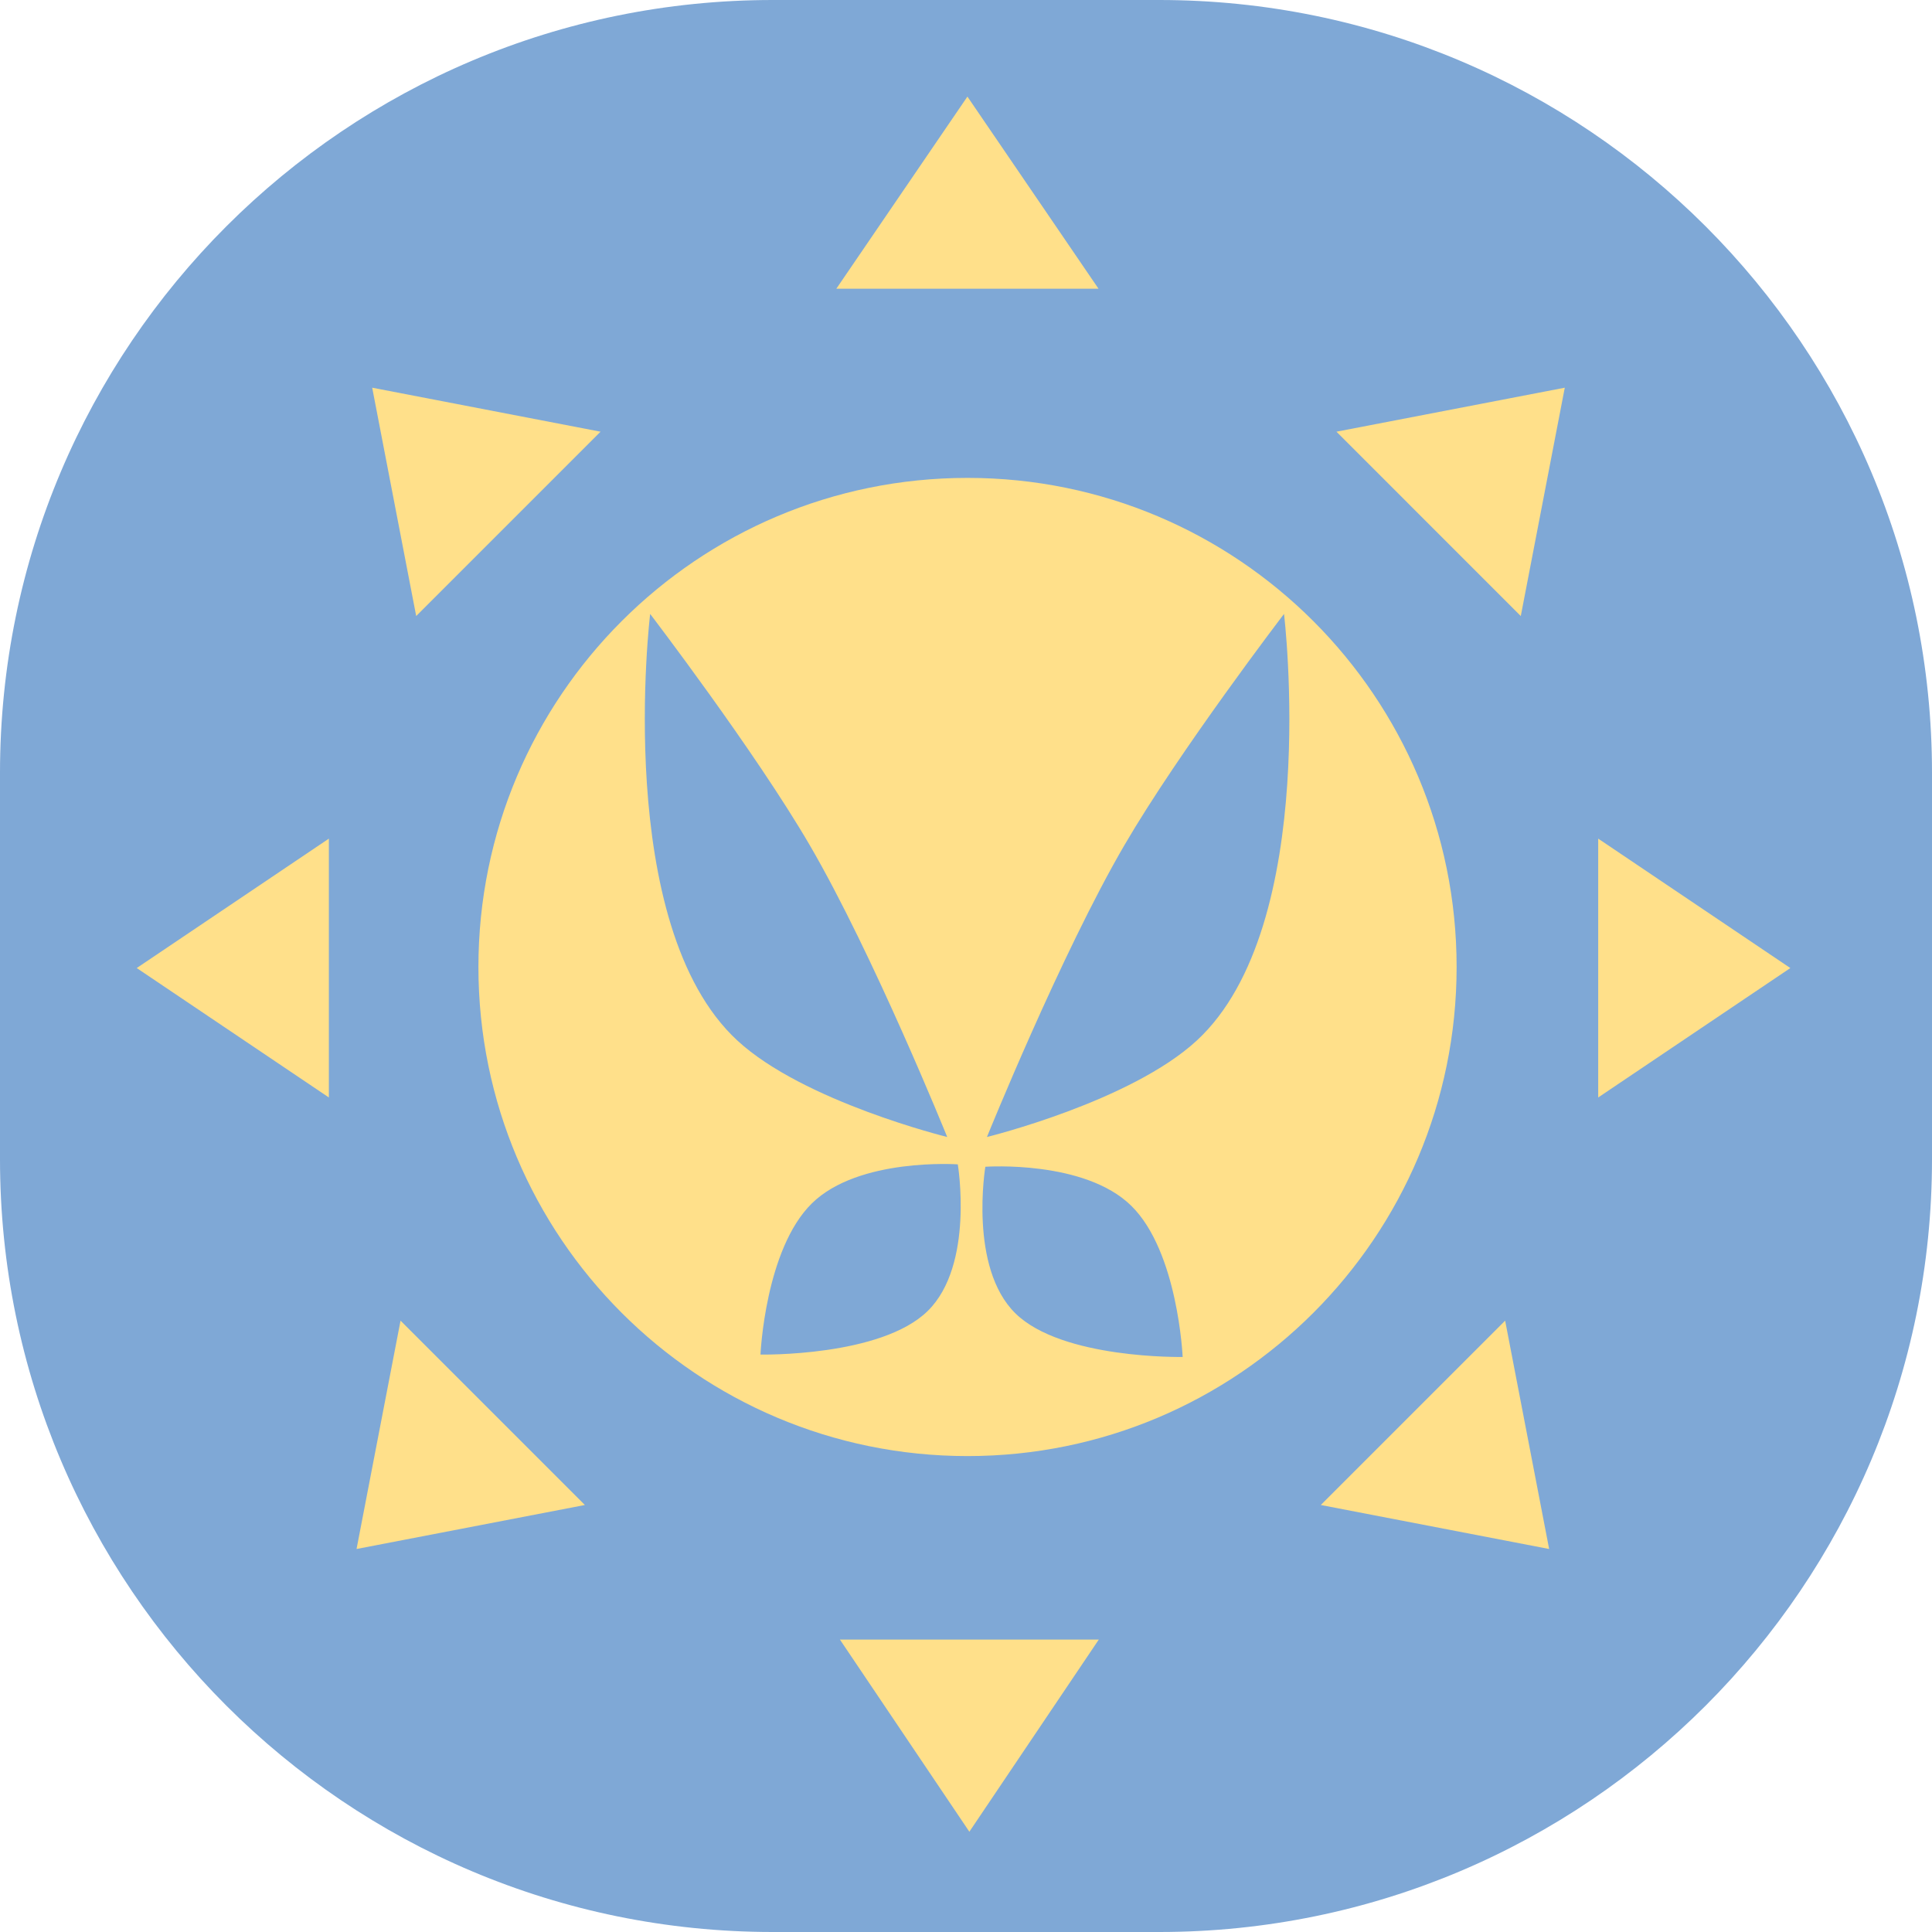
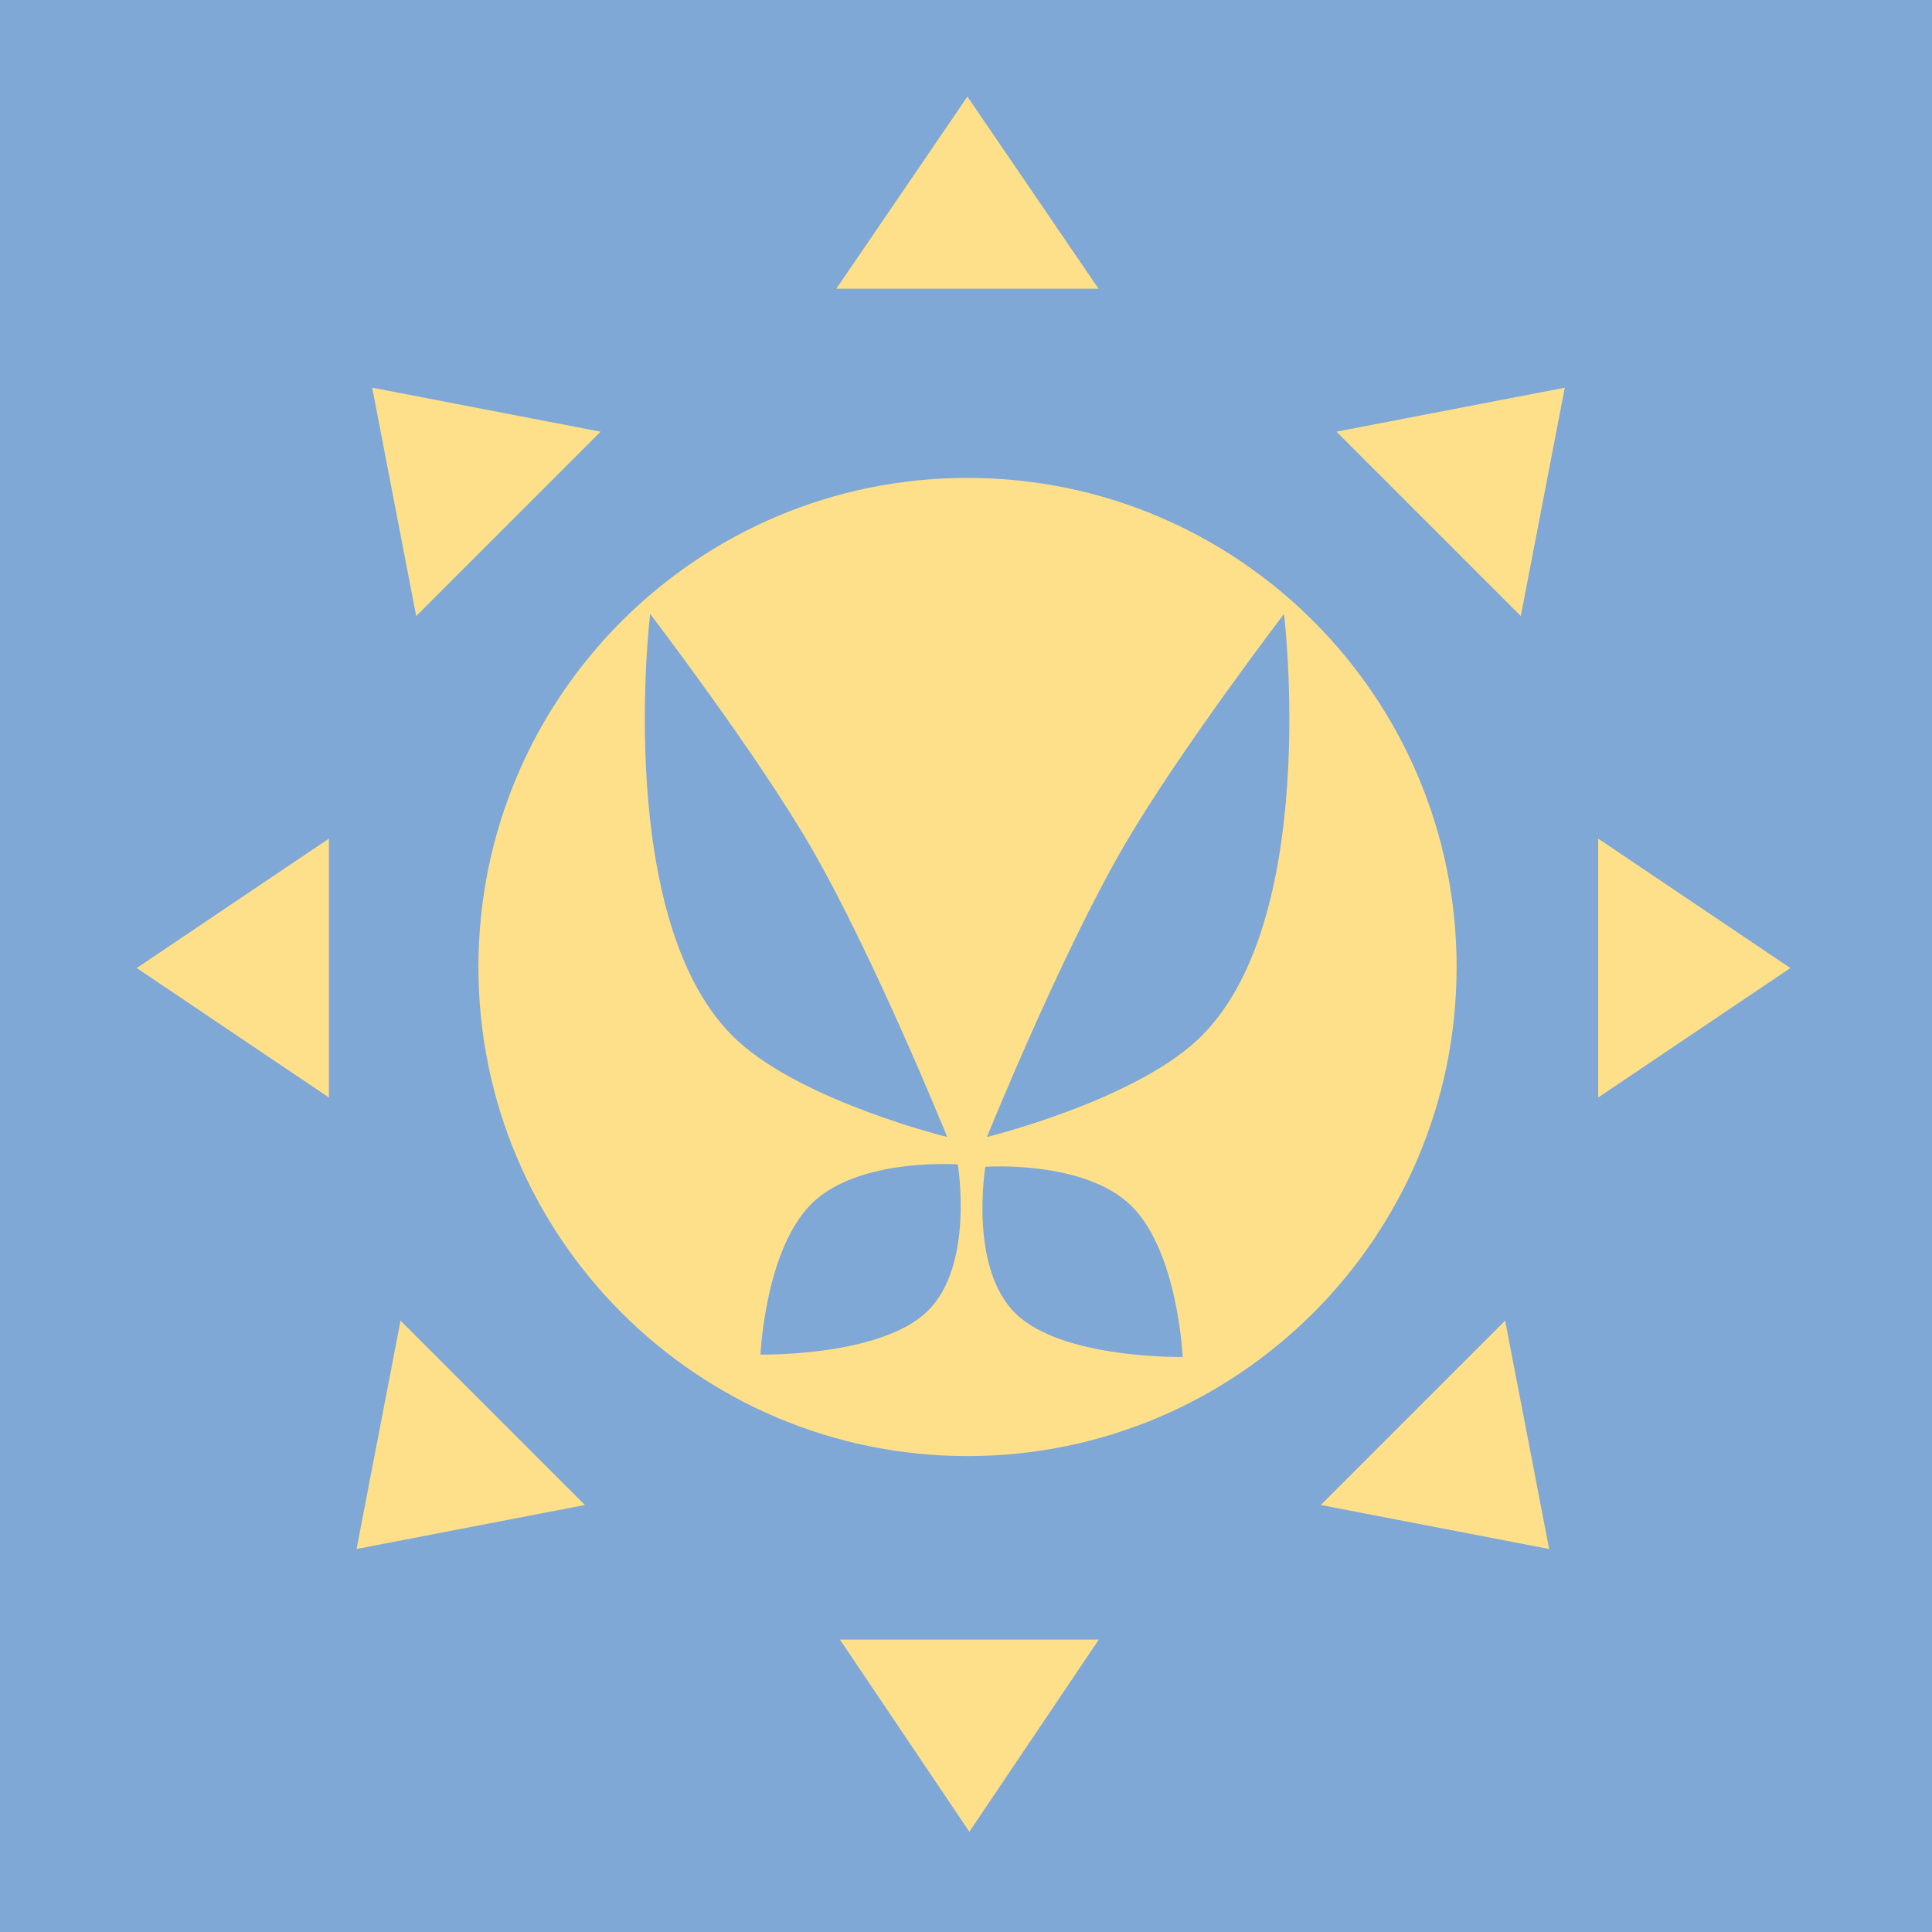
<svg xmlns="http://www.w3.org/2000/svg" version="1.1" width="1000" height="1000">
-   <g clip-path="url(#SvgjsClipPath1355)">
+   <g>
    <rect width="1000" height="1000" fill="#7fa8d6" />
    <g transform="matrix(3.461538,0,0,3.461538,70.76923,50)">
      <svg width="248" height="260" viewBox="0 0 248 260" fill="none">
        <path d="M124.227 57.014C164.617 57.014 197.361 89.757 197.361 130.147C197.361 170.538 164.617 203.281 124.227 203.281C83.836 203.281 51.093 170.538 51.093 130.147C51.093 89.757 83.836 57.014 124.227 57.014ZM148.713 165.854C141.735 158.996 126.973 160.013 126.893 160.019C126.893 160.019 124.388 175.061 131.385 181.938C138.374 188.806 156.358 188.461 156.397 188.46C156.393 188.366 155.688 172.709 148.713 165.854ZM122.774 159.661C122.774 159.661 107.95 158.62 100.953 165.496C93.974 172.356 93.272 188.028 93.269 188.103C93.269 188.103 111.285 188.456 118.281 181.58C125.278 174.704 122.774 159.661 122.774 159.661ZM76.772 77.357C76.772 77.357 71.133 123.887 89.807 141.14C99.715 150.294 121.191 155.569 121.191 155.569C121.191 155.569 110.12 128.197 100.629 111.92C92.382 97.776 76.826 77.428 76.772 77.357ZM171.553 77.357C171.553 77.357 155.956 97.752 147.694 111.92C138.203 128.197 127.133 155.569 127.133 155.569C127.209 155.551 148.626 150.277 158.517 141.14C177.176 123.9 171.561 77.426 171.553 77.357Z" fill="#FFE08A" />
        <path d="M124.212 0L143.816 28.731H104.608L124.212 0Z" fill="#FFE08A" />
        <path d="M32.869 217.174L39.448 183.03L67.013 210.595L32.869 217.174Z" fill="#FFE08A" />
        <path d="M35.209 43.527L69.354 50.106L41.788 77.672L35.209 43.527Z" fill="#FFE08A" />
        <path d="M211.196 217.174L204.617 183.03L177.051 210.595L211.196 217.174Z" fill="#FFE08A" />
        <path d="M213.535 43.527L179.391 50.106L206.956 77.672L213.535 43.527Z" fill="#FFE08A" />
        <path d="M124.502 259.452L105.15 230.721H143.855L124.502 259.452Z" fill="#FFE08A" />
        <path d="M247.263 130.307L218.532 149.659V110.954L247.263 130.307Z" fill="#FFE08A" />
        <path d="M0 130.306L28.731 110.954L28.731 149.659L0 130.306Z" fill="#FFE08A" />
      </svg>
    </g>
  </g>
  <defs>
    <clipPath id="SvgjsClipPath1355">
      <rect width="1000" height="1000" x="0" y="0" rx="400" ry="400" />
    </clipPath>
  </defs>
</svg>
